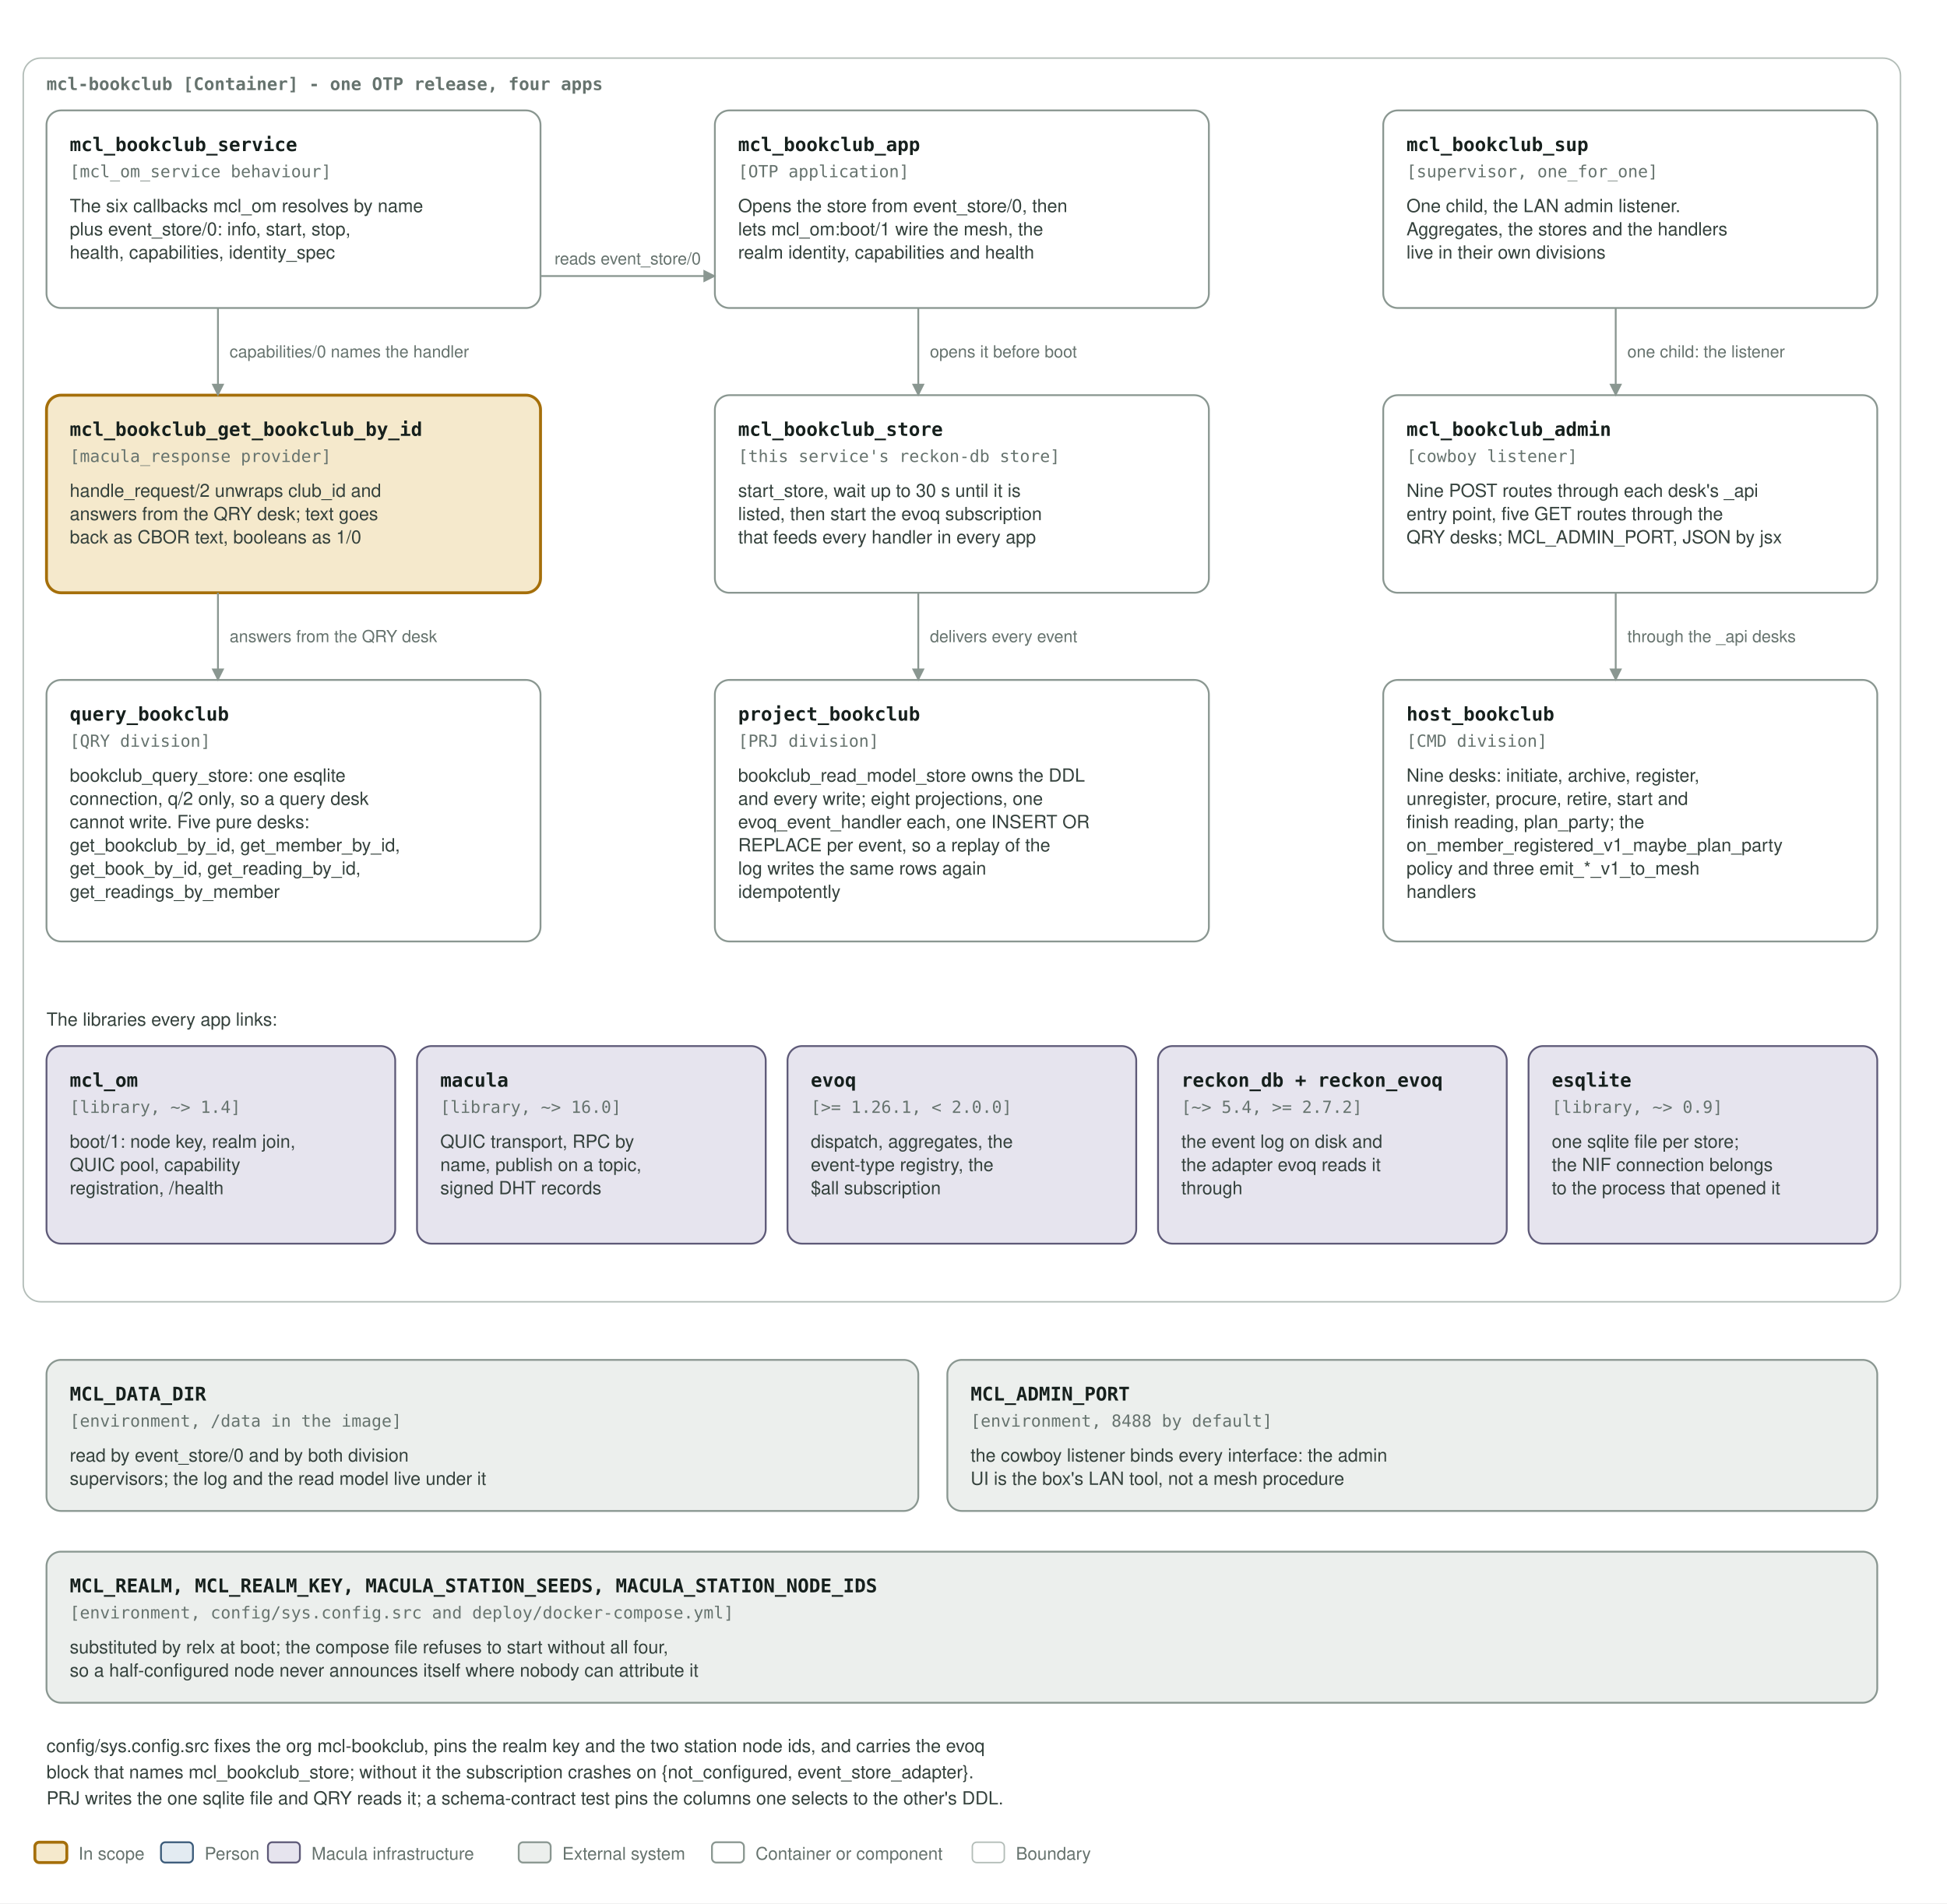
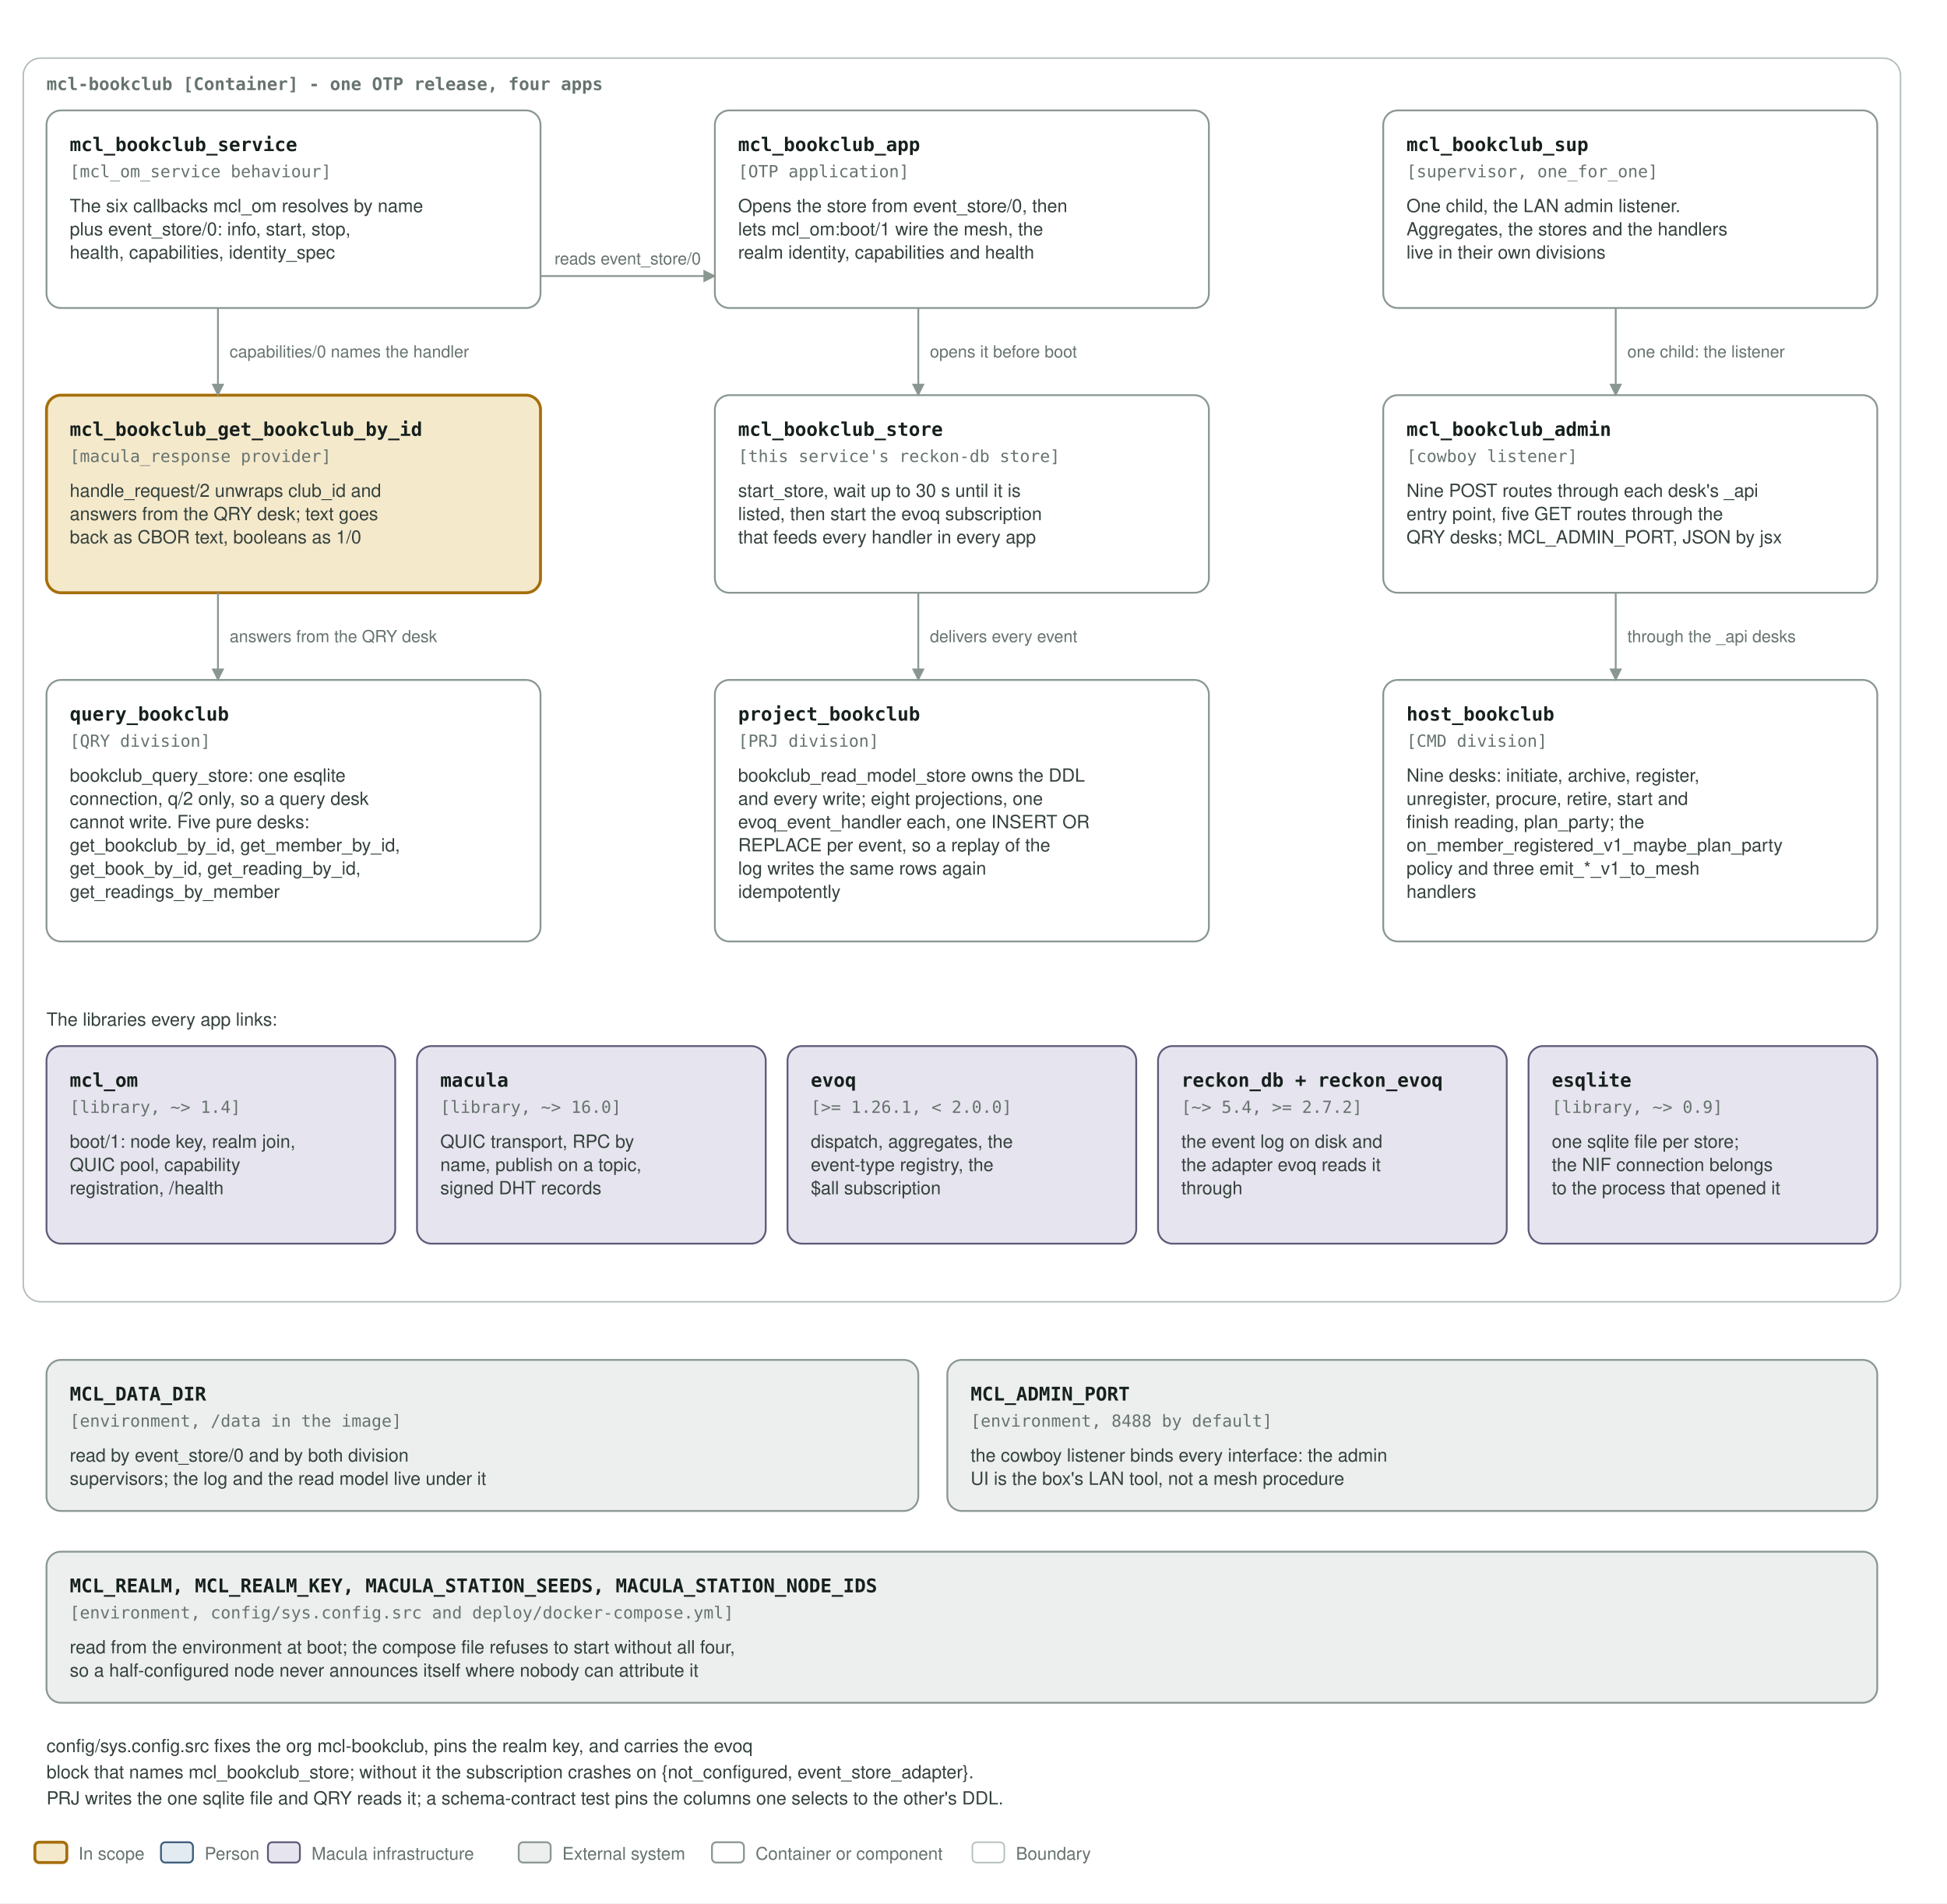
<svg xmlns="http://www.w3.org/2000/svg" viewBox="0 0 1340 1310" role="img" aria-label="mcl-bookclub components">
  <style>
.t-name { font-family: "Atkinson Hyperlegible", "Segoe UI", system-ui, -apple-system, Helvetica, Arial, sans-serif; font-size: 15px; font-weight: 700; }
.t-desc { font-family: "Atkinson Hyperlegible", "Segoe UI", system-ui, -apple-system, Helvetica, Arial, sans-serif; font-size: 12.5px; }
.t-rel { font-family: "Atkinson Hyperlegible", "Segoe UI", system-ui, -apple-system, Helvetica, Arial, sans-serif; font-size: 11.5px; paint-order: stroke; stroke-width: 4px; stroke-linejoin: round; }
.t-code { font-family: "JetBrains Mono", ui-monospace, Menlo, Consolas, monospace; font-size: 13px; font-weight: 600; }
.t-type { font-family: "JetBrains Mono", ui-monospace, Menlo, Consolas, monospace; font-size: 11.5px; }
.t-bound { font-family: "JetBrains Mono", ui-monospace, Menlo, Consolas, monospace; font-size: 12px; font-weight: 600; }
.t-leg { font-family: "Atkinson Hyperlegible", "Segoe UI", system-ui, -apple-system, Helvetica, Arial, sans-serif; font-size: 12px; }
.edge { fill: none; stroke-width: 1.25; }
.edge-later { fill: none; stroke-width: 1.25; stroke-dasharray: 5 4; }
.bg { fill: #FFFFFF; }
.b-sys { fill: #F5E9CC; stroke: #A56F0A; stroke-width: 2; }
.b-per { fill: #E3EBF2; stroke: #3B5B7A; stroke-width: 1.25; }
.b-mac { fill: #E6E4EE; stroke: #5E5A78; stroke-width: 1.25; }
.b-ext { fill: #ECEFED; stroke: #8A9791; stroke-width: 1.25; }
.b-cmp { fill: #FFFFFF; stroke: #8A9791; stroke-width: 1.25; }
.b-later { fill: none; stroke: #8A9791; stroke-width: 1.25; stroke-dasharray: 5 4; }
.bound { fill: none; stroke: #B3BDB8; stroke-width: 1; }
.head { fill: #3B5B7A; }
.t-name, .t-code { fill: #16201D; }
.t-type, .t-bound, .t-leg { fill: #66736E; }
.t-desc { fill: #34413C; }
.t-rel { fill: #66736E; stroke: #FFFFFF; }
.edge, .edge-later { stroke: #8A9791; }
.arrowhead { fill: #8A9791; }
@media (prefers-color-scheme: dark) {
.bg { fill: #171F1C; }
.b-sys { fill: #3A2E13; stroke: #E3AA3C; }
.b-per { fill: #1D2A36; stroke: #8EB4D8; }
.b-mac { fill: #26243A; stroke: #A9A4C8; }
.b-ext { fill: #1C2421; stroke: #7D8B85; }
.b-cmp { fill: #171F1C; stroke: #7D8B85; }
.b-later { stroke: #7D8B85; }
.bound { stroke: #4A5752; }
.head { fill: #8EB4D8; }
.t-name, .t-code { fill: #E6ECE9; }
.t-type, .t-bound, .t-leg { fill: #93A09A; }
.t-desc { fill: #C3CDC8; }
.t-rel { fill: #93A09A; stroke: #171F1C; }
.edge, .edge-later { stroke: #7D8B85; }
.arrowhead { fill: #7D8B85; }
}
</style>
  <defs>
    <marker id="a" viewBox="0 0 10 10" refX="9" refY="5" markerWidth="7" markerHeight="7" orient="auto-start-reverse">
      <path class="arrowhead" d="M0 0L10 5L0 10z" />
    </marker>
  </defs>
  <rect class="bg" x="0" y="0" width="1340" height="1310" />
  <rect class="bound" x="16" y="40" width="1292" height="856" rx="12" />
  <text class="t-bound" x="32" y="62">mcl-bookclub [Container] - one OTP release, four apps</text>
  <rect class="b-cmp" x="32" y="76" width="340" height="136" rx="10" />
  <text class="t-code" x="48" y="104">mcl_bookclub_service</text>
  <text class="t-type" x="48" y="122">[mcl_om_service behaviour]</text>
  <text class="t-desc" x="48" y="146">The six callbacks mcl_om resolves by name</text>
  <text class="t-desc" x="48" y="162">plus event_store/0: info, start, stop,</text>
  <text class="t-desc" x="48" y="178">health, capabilities, identity_spec</text>
  <rect class="b-cmp" x="492" y="76" width="340" height="136" rx="10" />
  <text class="t-code" x="508" y="104">mcl_bookclub_app</text>
  <text class="t-type" x="508" y="122">[OTP application]</text>
  <text class="t-desc" x="508" y="146">Opens the store from event_store/0, then</text>
  <text class="t-desc" x="508" y="162">lets mcl_om:boot/1 wire the mesh, the</text>
  <text class="t-desc" x="508" y="178">realm identity, capabilities and health</text>
  <rect class="b-cmp" x="952" y="76" width="340" height="136" rx="10" />
  <text class="t-code" x="968" y="104">mcl_bookclub_sup</text>
  <text class="t-type" x="968" y="122">[supervisor, one_for_one]</text>
  <text class="t-desc" x="968" y="146">One child, the LAN admin listener.</text>
  <text class="t-desc" x="968" y="162">Aggregates, the stores and the handlers</text>
  <text class="t-desc" x="968" y="178">live in their own divisions</text>
  <rect class="b-sys" x="32" y="272" width="340" height="136" rx="10" />
  <text class="t-code" x="48" y="300">mcl_bookclub_get_bookclub_by_id</text>
  <text class="t-type" x="48" y="318">[macula_response provider]</text>
  <text class="t-desc" x="48" y="342">handle_request/2 unwraps club_id and</text>
  <text class="t-desc" x="48" y="358">answers from the QRY desk; text goes</text>
  <text class="t-desc" x="48" y="374">back as CBOR text, booleans as 1/0</text>
  <rect class="b-cmp" x="492" y="272" width="340" height="136" rx="10" />
  <text class="t-code" x="508" y="300">mcl_bookclub_store</text>
  <text class="t-type" x="508" y="318">[this service's reckon-db store]</text>
  <text class="t-desc" x="508" y="342">start_store, wait up to 30 s until it is</text>
  <text class="t-desc" x="508" y="358">listed, then start the evoq subscription</text>
  <text class="t-desc" x="508" y="374">that feeds every handler in every app</text>
  <rect class="b-cmp" x="952" y="272" width="340" height="136" rx="10" />
  <text class="t-code" x="968" y="300">mcl_bookclub_admin</text>
  <text class="t-type" x="968" y="318">[cowboy listener]</text>
  <text class="t-desc" x="968" y="342">Nine POST routes through each desk's _api</text>
  <text class="t-desc" x="968" y="358">entry point, five GET routes through the</text>
  <text class="t-desc" x="968" y="374">QRY desks; MCL_ADMIN_PORT, JSON by jsx</text>
  <rect class="b-cmp" x="32" y="468" width="340" height="180" rx="10" />
  <text class="t-code" x="48" y="496">query_bookclub</text>
  <text class="t-type" x="48" y="514">[QRY division]</text>
  <text class="t-desc" x="48" y="538">bookclub_query_store: one esqlite</text>
  <text class="t-desc" x="48" y="554">connection, q/2 only, so a query desk</text>
  <text class="t-desc" x="48" y="570">cannot write. Five pure desks:</text>
  <text class="t-desc" x="48" y="586">get_bookclub_by_id, get_member_by_id,</text>
  <text class="t-desc" x="48" y="602">get_book_by_id, get_reading_by_id,</text>
  <text class="t-desc" x="48" y="618">get_readings_by_member</text>
  <rect class="b-cmp" x="492" y="468" width="340" height="180" rx="10" />
  <text class="t-code" x="508" y="496">project_bookclub</text>
  <text class="t-type" x="508" y="514">[PRJ division]</text>
  <text class="t-desc" x="508" y="538">bookclub_read_model_store owns the DDL</text>
  <text class="t-desc" x="508" y="554">and every write; eight projections, one</text>
  <text class="t-desc" x="508" y="570">evoq_event_handler each, one INSERT OR</text>
  <text class="t-desc" x="508" y="586">REPLACE per event, so a replay of the</text>
  <text class="t-desc" x="508" y="602">log writes the same rows again</text>
  <text class="t-desc" x="508" y="618">idempotently</text>
  <rect class="b-cmp" x="952" y="468" width="340" height="180" rx="10" />
  <text class="t-code" x="968" y="496">host_bookclub</text>
  <text class="t-type" x="968" y="514">[CMD division]</text>
  <text class="t-desc" x="968" y="538">Nine desks: initiate, archive, register,</text>
  <text class="t-desc" x="968" y="554">unregister, procure, retire, start and</text>
  <text class="t-desc" x="968" y="570">finish reading, plan_party; the</text>
  <text class="t-desc" x="968" y="586">on_member_registered_v1_maybe_plan_party</text>
  <text class="t-desc" x="968" y="602">policy and three emit_*_v1_to_mesh</text>
  <text class="t-desc" x="968" y="618">handlers</text>
  <text class="t-desc" x="32" y="706">The libraries every app links:</text>
  <rect class="b-mac" x="32" y="720" width="240" height="136" rx="10" />
  <text class="t-code" x="48" y="748">mcl_om</text>
  <text class="t-type" x="48" y="766">[library, ~&gt; 1.4]</text>
  <text class="t-desc" x="48" y="790">boot/1: node key, realm join,</text>
  <text class="t-desc" x="48" y="806">QUIC pool, capability</text>
  <text class="t-desc" x="48" y="822">registration, /health</text>
  <rect class="b-mac" x="287" y="720" width="240" height="136" rx="10" />
  <text class="t-code" x="303" y="748">macula</text>
  <text class="t-type" x="303" y="766">[library, ~&gt; 16.0]</text>
  <text class="t-desc" x="303" y="790">QUIC transport, RPC by</text>
  <text class="t-desc" x="303" y="806">name, publish on a topic,</text>
  <text class="t-desc" x="303" y="822">signed DHT records</text>
  <rect class="b-mac" x="542" y="720" width="240" height="136" rx="10" />
  <text class="t-code" x="558" y="748">evoq</text>
  <text class="t-type" x="558" y="766">[&gt;= 1.26.1, &lt; 2.0.0]</text>
  <text class="t-desc" x="558" y="790">dispatch, aggregates, the</text>
  <text class="t-desc" x="558" y="806">event-type registry, the</text>
  <text class="t-desc" x="558" y="822">$all subscription</text>
  <rect class="b-mac" x="797" y="720" width="240" height="136" rx="10" />
  <text class="t-code" x="813" y="748">reckon_db + reckon_evoq</text>
  <text class="t-type" x="813" y="766">[~&gt; 5.4, &gt;= 2.7.2]</text>
  <text class="t-desc" x="813" y="790">the event log on disk and</text>
  <text class="t-desc" x="813" y="806">the adapter evoq reads it</text>
  <text class="t-desc" x="813" y="822">through</text>
  <rect class="b-mac" x="1052" y="720" width="240" height="136" rx="10" />
  <text class="t-code" x="1068" y="748">esqlite</text>
  <text class="t-type" x="1068" y="766">[library, ~&gt; 0.9]</text>
  <text class="t-desc" x="1068" y="790">one sqlite file per store;</text>
  <text class="t-desc" x="1068" y="806">the NIF connection belongs</text>
  <text class="t-desc" x="1068" y="822">to the process that opened it</text>
  <rect class="b-ext" x="32" y="936" width="600" height="104" rx="10" />
  <text class="t-code" x="48" y="964">MCL_DATA_DIR</text>
  <text class="t-type" x="48" y="982">[environment, /data in the image]</text>
  <text class="t-desc" x="48" y="1006">read by event_store/0 and by both division</text>
  <text class="t-desc" x="48" y="1022">supervisors; the log and the read model live under it</text>
  <rect class="b-ext" x="652" y="936" width="640" height="104" rx="10" />
  <text class="t-code" x="668" y="964">MCL_ADMIN_PORT</text>
  <text class="t-type" x="668" y="982">[environment, 8488 by default]</text>
  <text class="t-desc" x="668" y="1006">the cowboy listener binds every interface: the admin</text>
  <text class="t-desc" x="668" y="1022">UI is the box's LAN tool, not a mesh procedure</text>
  <rect class="b-ext" x="32" y="1068" width="1260" height="104" rx="10" />
  <text class="t-code" x="48" y="1096">MCL_REALM, MCL_REALM_KEY, MACULA_STATION_SEEDS, MACULA_STATION_NODE_IDS</text>
  <text class="t-type" x="48" y="1114">[environment, config/sys.config.src and deploy/docker-compose.yml]</text>
-   <text class="t-desc" x="48" y="1138">substituted by relx at boot; the compose file refuses to start without all four,</text>
+   <text class="t-desc" x="48" y="1138">read from the environment at boot; the compose file refuses to start without all four,</text>
  <text class="t-desc" x="48" y="1154">so a half-configured node never announces itself where nobody can attribute it</text>
  <path class="edge" d="M372 190H492" marker-end="url(#a)" />
  <text class="t-rel" x="432" y="182" text-anchor="middle">reads event_store/0</text>
  <path class="edge" d="M150 212V272" marker-end="url(#a)" />
  <text class="t-rel" x="158" y="246">capabilities/0 names the handler</text>
  <path class="edge" d="M632 212V272" marker-end="url(#a)" />
  <text class="t-rel" x="640" y="246">opens it before boot</text>
  <path class="edge" d="M1112 212V272" marker-end="url(#a)" />
  <text class="t-rel" x="1120" y="246">one child: the listener</text>
  <path class="edge" d="M150 408V468" marker-end="url(#a)" />
  <text class="t-rel" x="158" y="442">answers from the QRY desk</text>
  <path class="edge" d="M632 408V468" marker-end="url(#a)" />
  <text class="t-rel" x="640" y="442">delivers every event</text>
  <path class="edge" d="M1112 408V468" marker-end="url(#a)" />
  <text class="t-rel" x="1120" y="442">through the _api desks</text>
-   <text class="t-desc" x="32" y="1206">config/sys.config.src fixes the org mcl-bookclub, pins the realm key and the two station node ids, and carries the evoq</text>
+   <text class="t-desc" x="32" y="1206">config/sys.config.src fixes the org mcl-bookclub, pins the realm key, and carries the evoq</text>
  <text class="t-desc" x="32" y="1224">block that names mcl_bookclub_store; without it the subscription crashes on {not_configured, event_store_adapter}.</text>
  <text class="t-desc" x="32" y="1242">PRJ writes the one sqlite file and QRY reads it; a schema-contract test pins the columns one selects to the other's DDL.</text>
  <rect class="b-sys" x="24" y="1268" width="22" height="14" rx="3" />
  <text class="t-leg" x="54" y="1280">In scope</text>
  <rect class="b-per" x="110.8" y="1268" width="22" height="14" rx="3" />
  <text class="t-leg" x="140.8" y="1280">Person</text>
  <rect class="b-mac" x="184.4" y="1268" width="22" height="14" rx="3" />
  <text class="t-leg" x="214.4" y="1280">Macula infrastructure</text>
  <rect class="b-ext" x="357.0" y="1268" width="22" height="14" rx="3" />
  <text class="t-leg" x="387.0" y="1280">External system</text>
  <rect class="b-cmp" x="490.0" y="1268" width="22" height="14" rx="3" />
  <text class="t-leg" x="520.0" y="1280">Container or component</text>
  <rect class="bound" x="669.2" y="1268" width="22" height="14" rx="3" />
  <text class="t-leg" x="699.2" y="1280">Boundary</text>
</svg>
